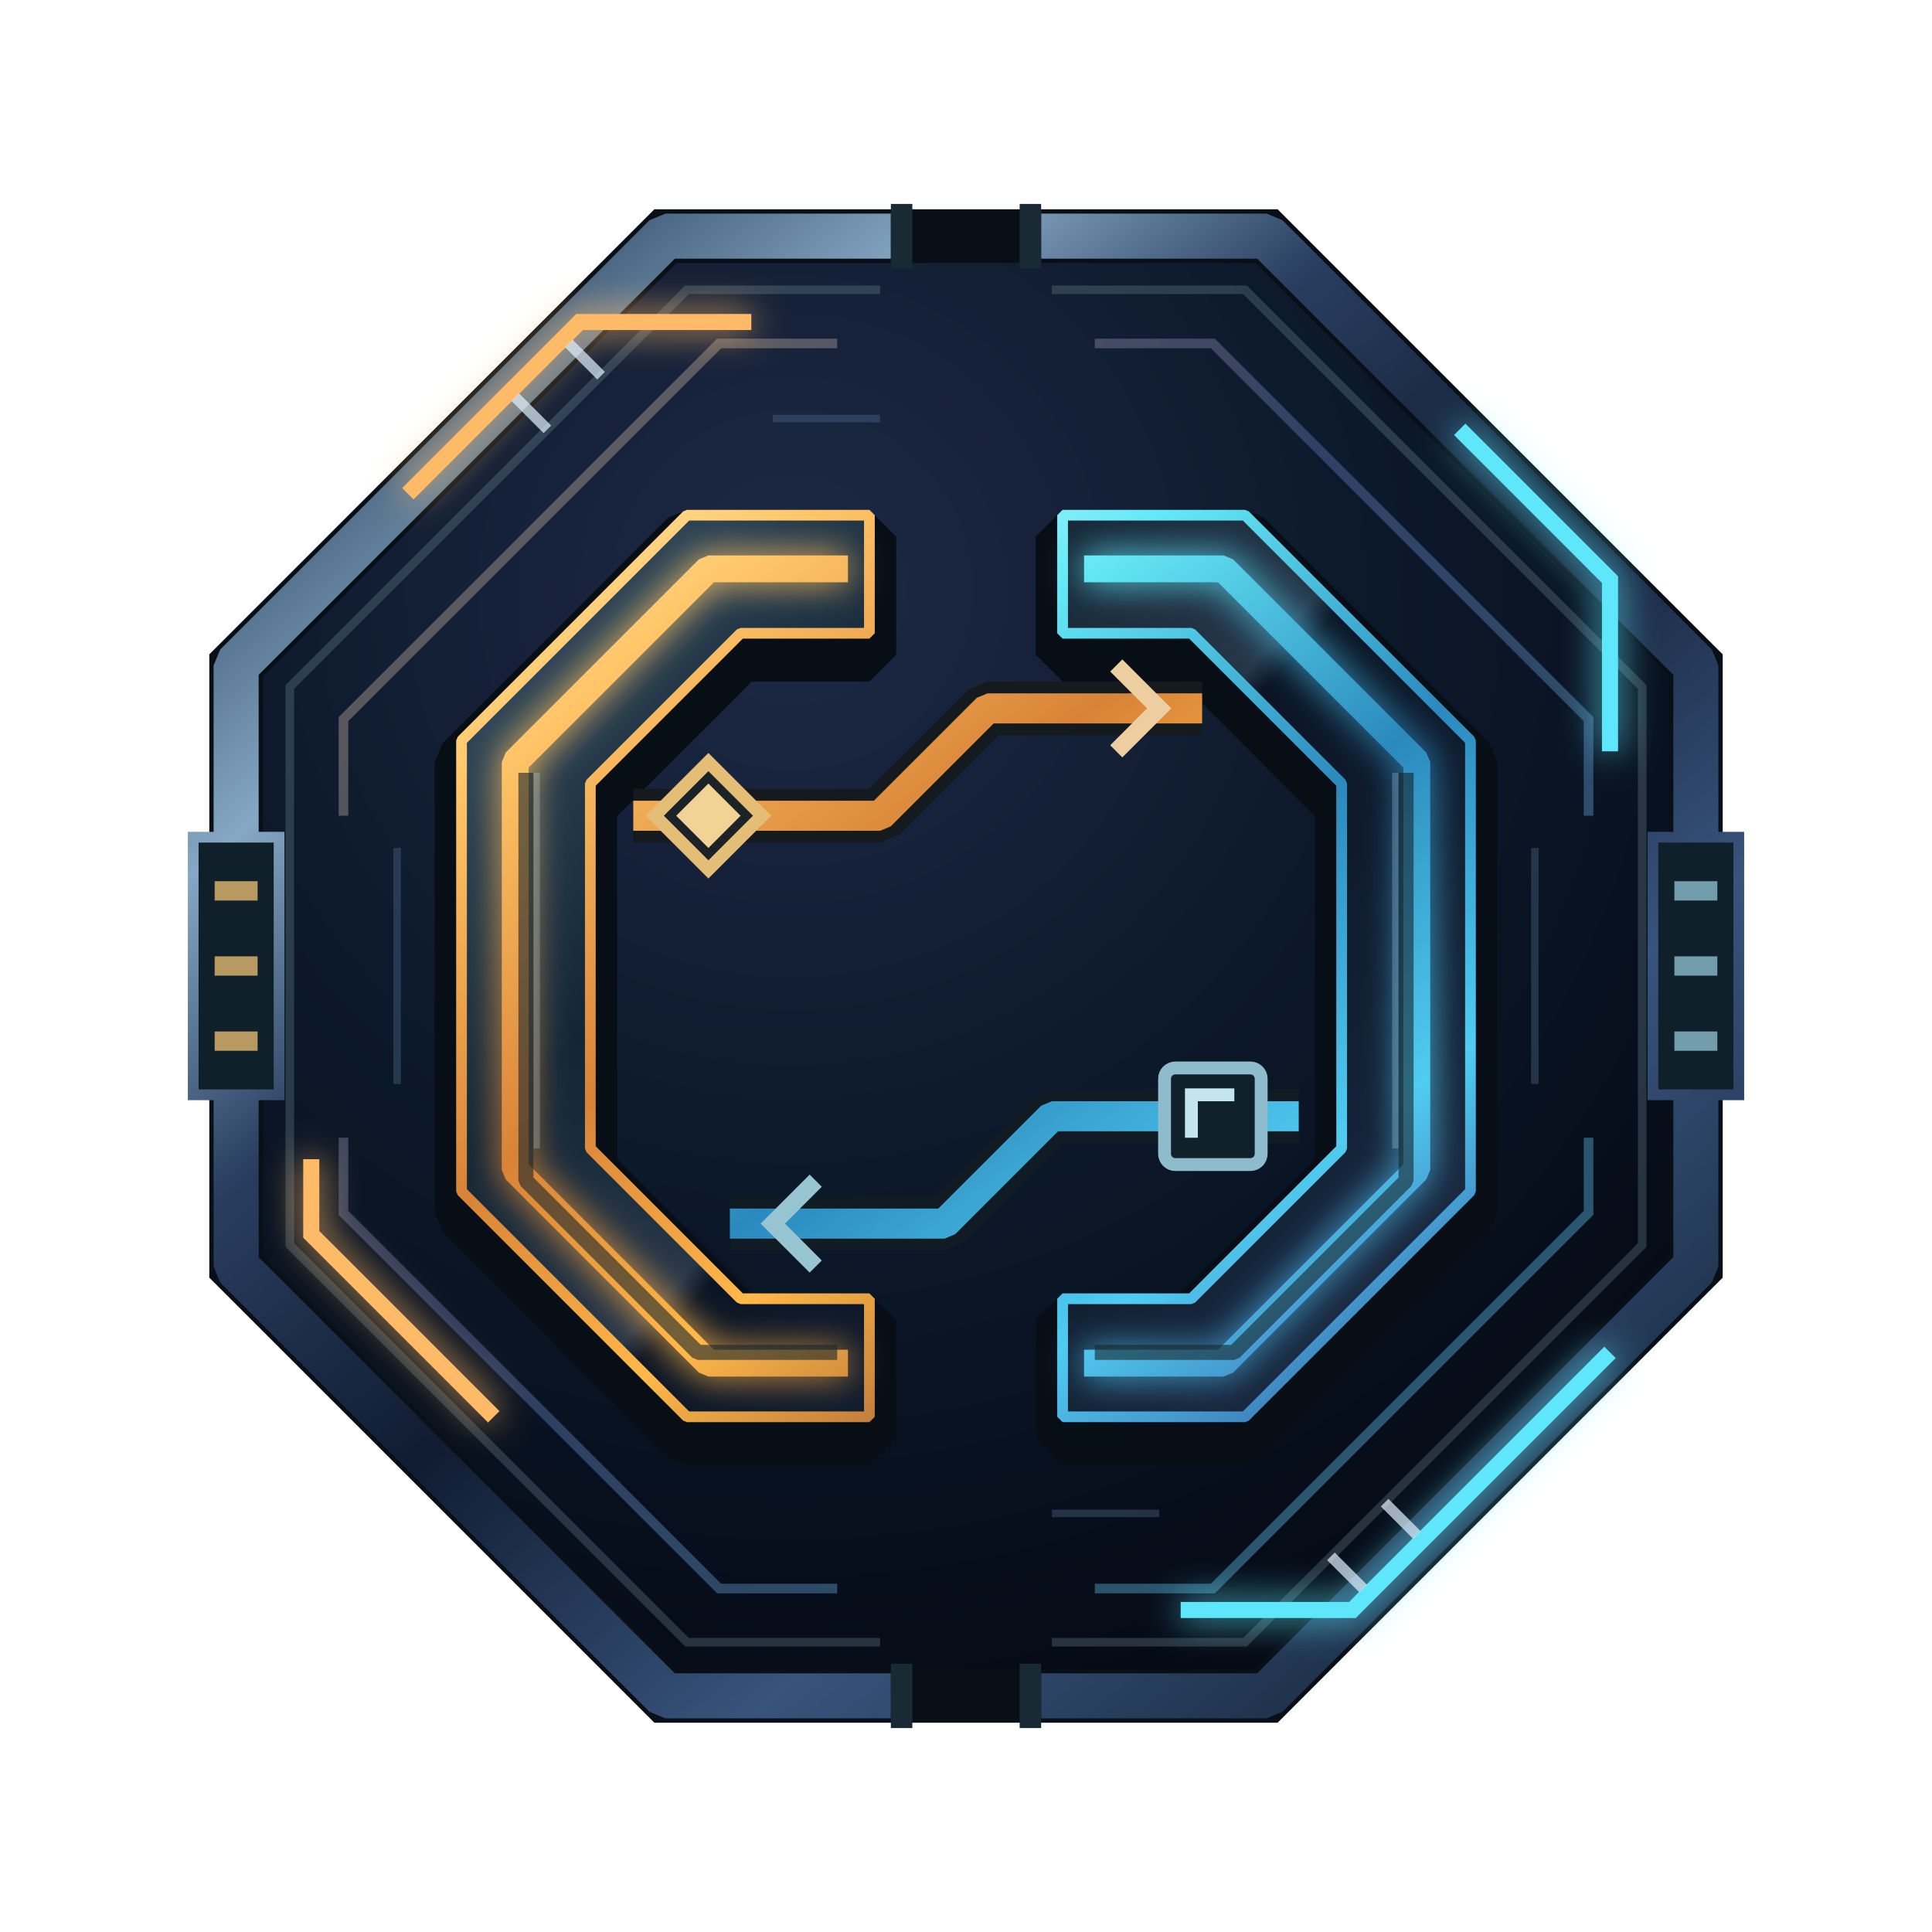
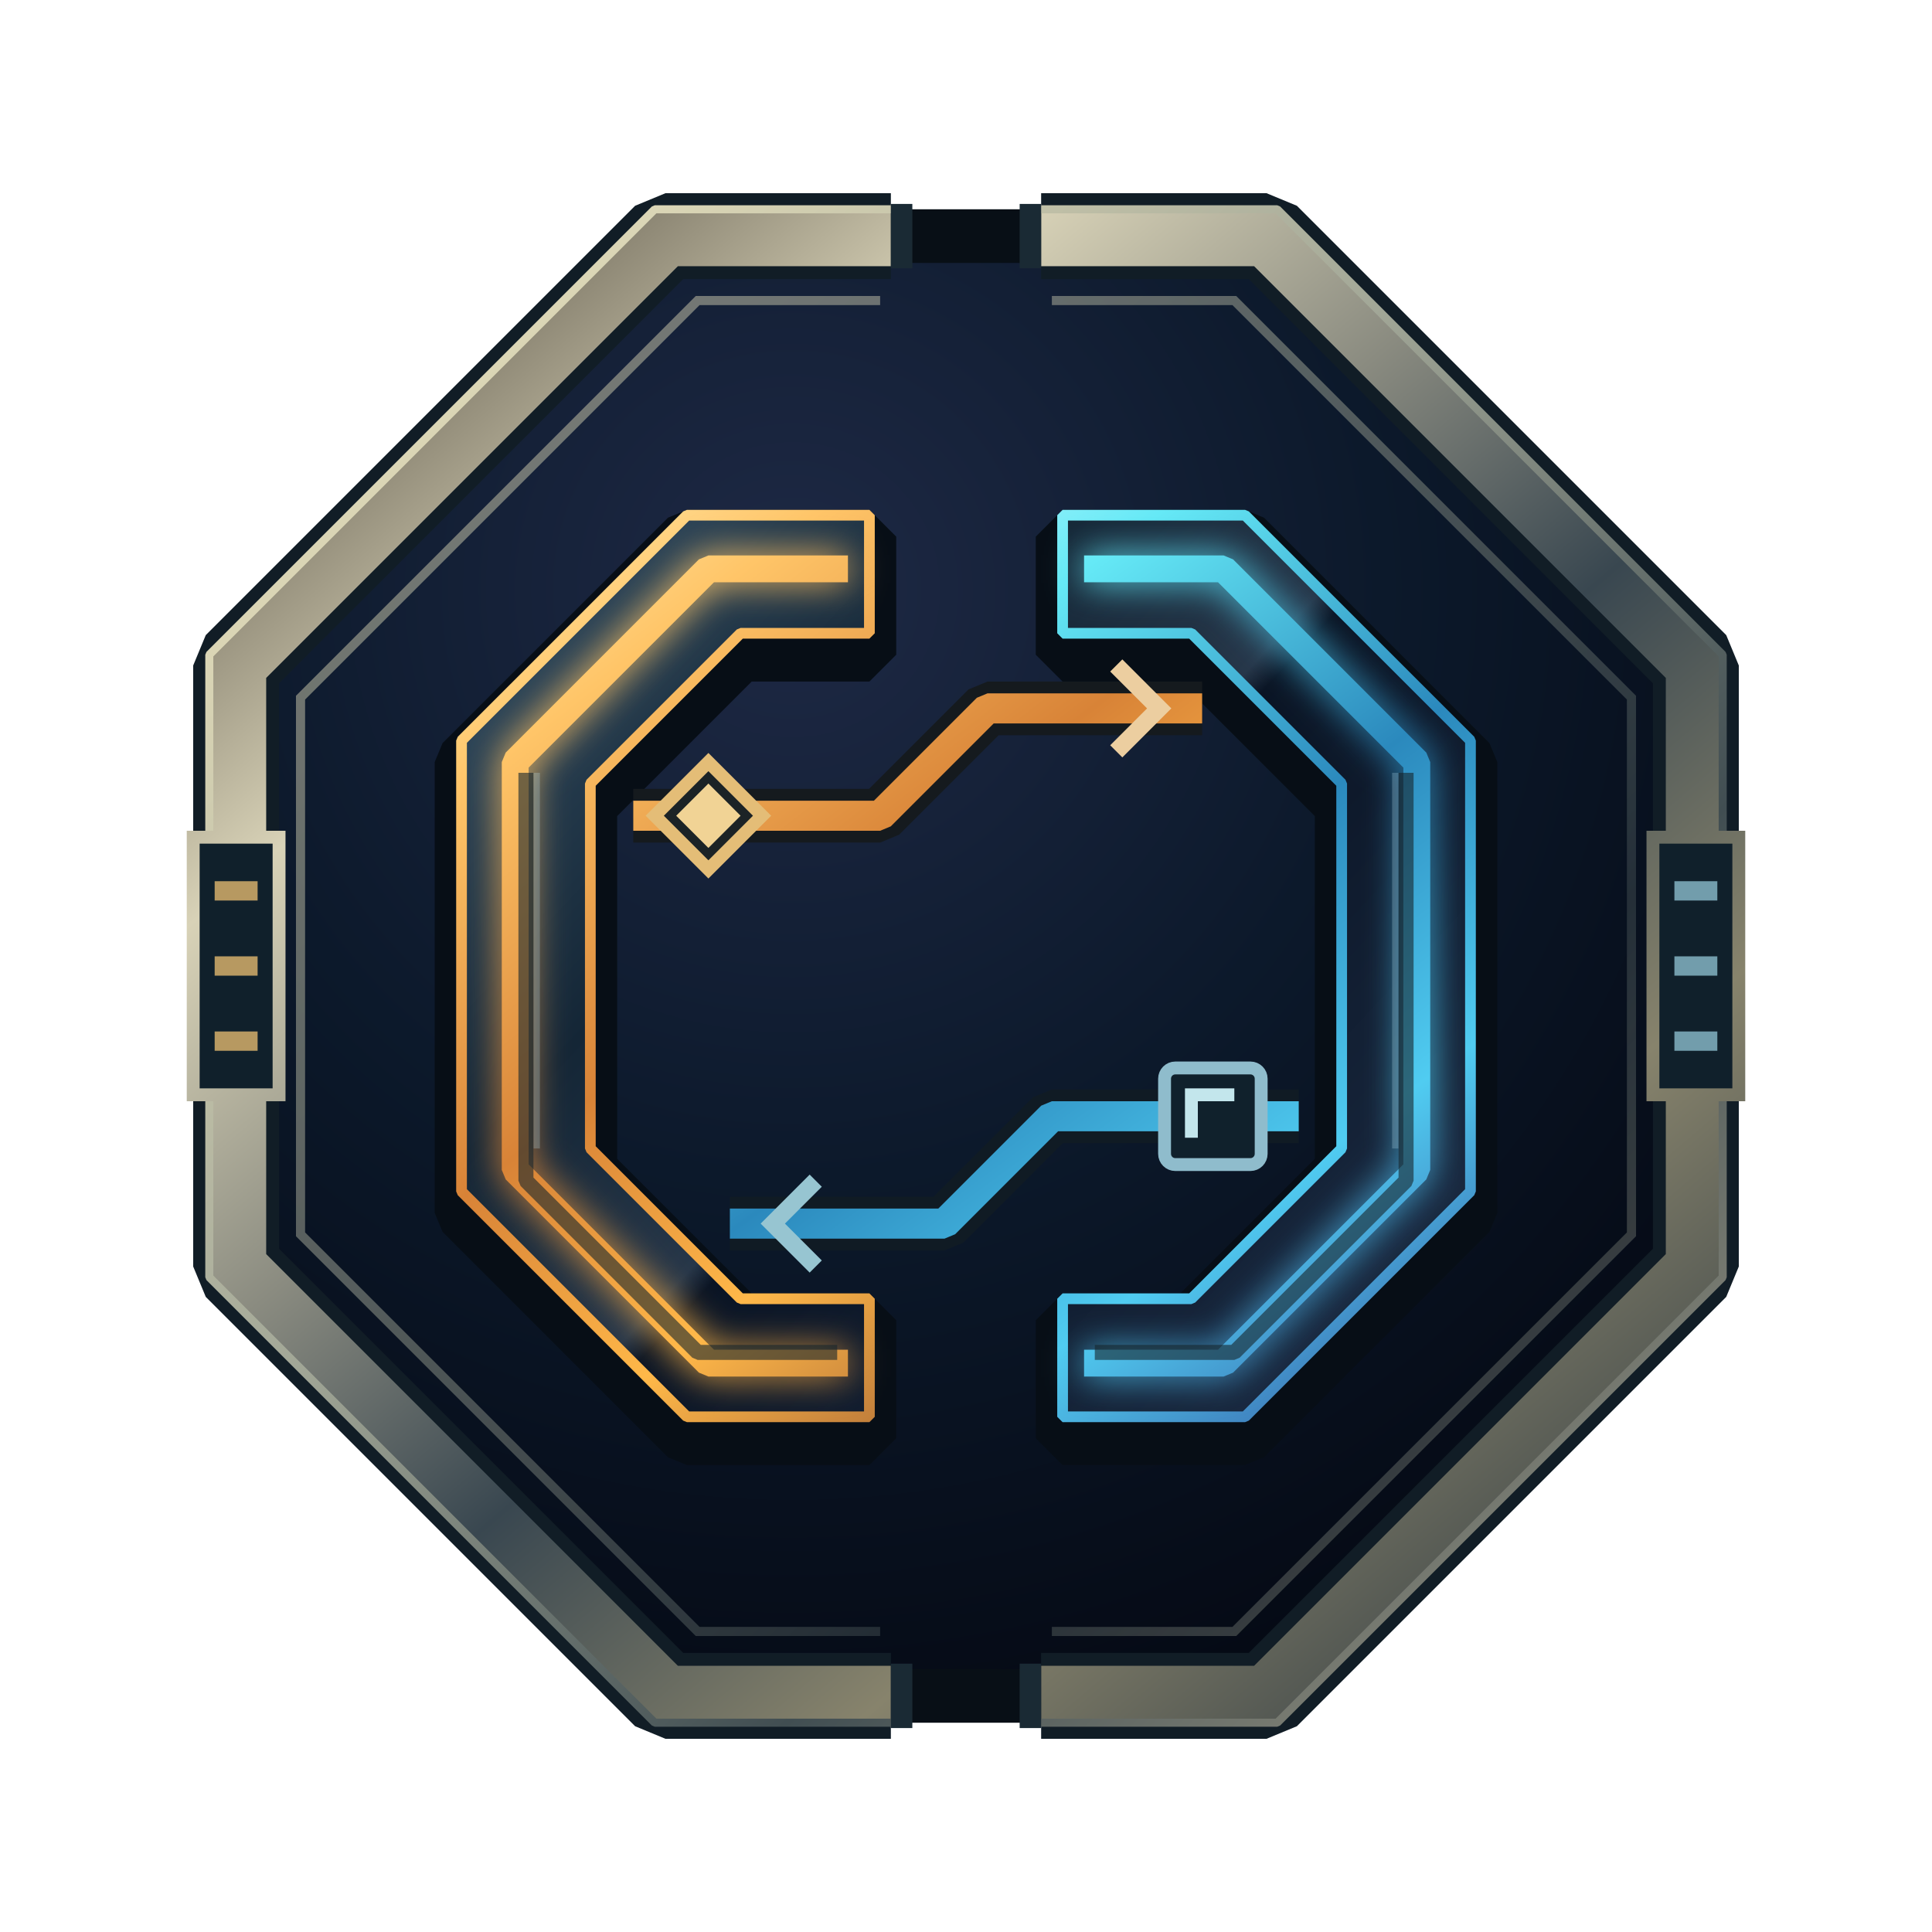
<svg xmlns="http://www.w3.org/2000/svg" viewBox="0 0 180 180" role="img" aria-labelledby="ncp-mark-title ncp-mark-desc">
  <defs>
    <radialGradient id="ncp-seat" cx="38%" cy="24%" r="85%">
      <stop stop-color="#1e2945" />
      <stop offset=".48" stop-color="#0c192b" />
      <stop offset="1" stop-color="#040812" />
    </radialGradient>
    <linearGradient id="ncp-rim" x1="35" y1="26" x2="147" y2="158" gradientUnits="userSpaceOnUse">
-       <stop stop-color="#243b57" />
-       <stop offset=".18" stop-color="#86a8c4" />
-       <stop offset=".32" stop-color="#293e60" />
-       <stop offset=".5" stop-color="#101c31" />
-       <stop offset=".72" stop-color="#38537c" />
-       <stop offset="1" stop-color="#122235" />
+       <stop stop-color="#655f51" />
+       <stop offset=".2" stop-color="#d8d2b7" />
+       <stop offset=".38" stop-color="#8a8b80" />
+       <stop offset=".55" stop-color="#394750" />
+       <stop offset=".76" stop-color="#87836c" />
+       <stop offset="1" stop-color="#333d43" />
    </linearGradient>
    <linearGradient id="ncp-amber" x1="42" y1="47" x2="108" y2="132" gradientUnits="userSpaceOnUse">
      <stop stop-color="#ffefb4" />
      <stop offset=".2" stop-color="#ffc568" />
      <stop offset=".48" stop-color="#d88337" />
      <stop offset=".7" stop-color="#ffb849" />
      <stop offset="1" stop-color="#87482d" />
    </linearGradient>
    <linearGradient id="ncp-blue" x1="74" y1="46" x2="138" y2="133" gradientUnits="userSpaceOnUse">
      <stop stop-color="#d0fbff" />
      <stop offset=".2" stop-color="#65e9f6" />
      <stop offset=".48" stop-color="#2b89bd" />
      <stop offset=".73" stop-color="#50ccf1" />
      <stop offset="1" stop-color="#344c9a" />
    </linearGradient>
    <linearGradient id="ncp-rail-body" x1="46" y1="50" x2="132" y2="130" gradientUnits="userSpaceOnUse">
      <stop stop-color="#365064" />
      <stop offset=".32" stop-color="#142636" />
      <stop offset=".51" stop-color="#263649" />
      <stop offset=".53" stop-color="#0a1424" />
      <stop offset="1" stop-color="#1b2b43" />
    </linearGradient>
-     <linearGradient id="ncp-spectrum" x1="25" y1="25" x2="155" y2="155" gradientUnits="userSpaceOnUse">
-       <stop stop-color="#ffd184" />
-       <stop offset=".44" stop-color="#6473b2" />
-       <stop offset="1" stop-color="#59dcfa" />
+     <linearGradient id="ncp-bevel" x1="29" y1="28" x2="151" y2="153" gradientUnits="userSpaceOnUse">
+       <stop stop-color="#ece4bf" />
+       <stop offset=".4" stop-color="#a2a797" />
+       <stop offset=".72" stop-color="#414e52" />
+       <stop offset="1" stop-color="#929080" />
    </linearGradient>
    <filter id="ncp-emission" x="-60%" y="-60%" width="220%" height="220%" color-interpolation-filters="sRGB">
      <feGaussianBlur stdDeviation="1.7" />
      <feMerge>
        <feMergeNode />
        <feMergeNode in="SourceGraphic" />
      </feMerge>
    </filter>
  </defs>
  <style>
    .ncp-request-light { animation: ncp-request-light 8s ease-in-out infinite; }
    .ncp-outcome-light { animation: ncp-outcome-light 8s ease-in-out infinite; }
    .ncp-request-trace, .ncp-outcome-trace { fill: none; stroke-linecap: round; stroke-dasharray: 10 90; opacity: 0; }
    .ncp-request-trace { animation: ncp-request-travel 8s linear infinite; }
    .ncp-outcome-trace { animation: ncp-outcome-travel 8s linear infinite; }
    @keyframes ncp-request-travel { 0%, 7% { stroke-dashoffset: 10; opacity: 0; } 10% { opacity: .9; } 38% { stroke-dashoffset: -70; opacity: .9; } 43%, 100% { stroke-dashoffset: -70; opacity: 0; } }
    @keyframes ncp-outcome-travel { 0%, 48% { stroke-dashoffset: 10; opacity: 0; } 51% { opacity: .9; } 79% { stroke-dashoffset: -70; opacity: .9; } 84%, 100% { stroke-dashoffset: -70; opacity: 0; } }
    @keyframes ncp-request-light { 0%, 48%, 100% { opacity: .4; } 20%, 30% { opacity: 1; } }
    @keyframes ncp-outcome-light { 0%, 42%, 100% { opacity: .4; } 66%, 76% { opacity: 1; } }
    @media (prefers-reduced-motion: reduce) {
      .ncp-request-light, .ncp-outcome-light, .ncp-request-trace, .ncp-outcome-trace { animation: none; }
    }
  </style>
  <g id="ncp-housing" fill="none">
    <path d="M62 22H118L158 62V118L118 158H62L22 118V62Z" fill="url(#ncp-seat)" stroke="#080f16" stroke-width="5" />
-     <path d="M83 22H62L22 62V118L62 158H83 M97 22H118L158 62V118L118 158H97" stroke="url(#ncp-rim)" stroke-width="4.2" stroke-linejoin="bevel" />
-     <path d="M82 27H64L27 64V116L64 153H82 M98 27H116L153 64V116L116 153H98" stroke="#8cabb7" stroke-opacity=".25" stroke-width=".8" />
-     <path d="M78 32H67L32 67V76 M32 106V113L67 148H78 M102 32H113L148 67V76 M148 106V113L113 148H102" stroke="url(#ncp-spectrum)" stroke-opacity=".42" stroke-width=".9" />
-     <path d="M38 46 54 30H70 M29 108V115L46 132" stroke="#ffba68" stroke-width="1.5" filter="url(#ncp-emission)" />
-     <path d="M110 150H126L150 126 M150 70V54L136 40" stroke="#5ee6fa" stroke-width="1.5" filter="url(#ncp-emission)" />
-     <path d="M48 37 51 40 M53 32 56 35 M124 145 127 148 M129 140 132 143" stroke="#e2f2ff" stroke-opacity=".7" stroke-width="1" />
-     <path d="M72 39H82 M98 141H108 M37 79V101 M143 79V101" stroke="#567298" stroke-opacity=".35" stroke-width=".7" />
+     <path d="M83 22H62L22 62V118L62 158H83 M97 22H118L158 62V118L118 158H97" stroke="#111d26" stroke-width="8" stroke-linejoin="bevel" />
+     <path d="M83 22H62L22 62V118L62 158H83 M97 22H118L158 62V118L118 158H97" stroke="url(#ncp-rim)" stroke-width="5.6" stroke-linejoin="bevel" />
+     <path d="M83 19.5H61L19.5 61V119L61 160.5H83 M97 19.5H119L160.5 61V119L119 160.5H97" stroke="url(#ncp-bevel)" stroke-width=".75" stroke-linejoin="bevel" />
+     <path d="M82 28H65L28 65V115L65 152H82 M98 28H115L152 65V115L115 152H98" stroke="url(#ncp-bevel)" stroke-opacity=".5" stroke-width=".85" />
    <path d="M84 19V25 M96 19V25 M84 155V161 M96 155V161" stroke="#1a2a34" stroke-width="2" />
-     <path d="M18 78H26V102H18Z M154 78H162V102H154Z" fill="#10202b" stroke="url(#ncp-rim)" stroke-width="1" />
+     <path d="M18 78H26V102H18Z M154 78H162V102H154Z" fill="#10202b" stroke="url(#ncp-rim)" stroke-width="1.2" />
    <path d="M20 83H24 M20 90H24 M20 97H24" stroke="#b79961" stroke-width="1.8" />
    <path d="M156 83H160 M156 90H160 M156 97H160" stroke="#729dac" stroke-width="1.8" />
  </g>
  <g id="ncp-contract-rails" stroke-linejoin="bevel">
    <path d="M81 48H64L43 69V111L64 132H81V121H69L55 107V73L69 59H81Z" fill="#070e16" stroke="#070e16" stroke-width="5" transform="translate(0 2)" />
    <path d="M99 48H116L137 69V111L116 132H99V121H111L125 107V73L111 59H99Z" fill="#070e16" stroke="#070e16" stroke-width="5" transform="translate(0 2)" />
    <path d="M81 48H64L43 69V111L64 132H81V121H69L55 107V73L69 59H81Z" fill="url(#ncp-rail-body)" stroke="url(#ncp-amber)" stroke-width="1" />
    <path d="M99 48H116L137 69V111L116 132H99V121H111L125 107V73L111 59H99Z" fill="url(#ncp-rail-body)" stroke="url(#ncp-blue)" stroke-width="1" />
    <path d="M79 53H66L48 71V109L66 127H79" fill="none" stroke="url(#ncp-amber)" stroke-width="2.5" filter="url(#ncp-emission)" />
    <path d="M101 53H114L132 71V109L114 127H101" fill="none" stroke="url(#ncp-blue)" stroke-width="2.5" filter="url(#ncp-emission)" />
    <path d="M50 72V107 M130 72V107" fill="none" stroke="#bfe5f5" stroke-opacity=".25" stroke-width=".6" />
    <path d="M49 72V110L65 126H78 M131 72V110L115 126H102" fill="none" stroke="#16252c" stroke-opacity=".6" stroke-width="1.4" />
    <path d="M59 76H82L92 66H112" fill="none" stroke="#151a1e" stroke-width="5" />
    <path d="M59 76H82L92 66H112" fill="none" stroke="url(#ncp-amber)" stroke-width="2.8" />
    <path d="M121 104H98L88 114H68" fill="none" stroke="#101b24" stroke-width="5" />
    <path d="M121 104H98L88 114H68" fill="none" stroke="url(#ncp-blue)" stroke-width="2.8" />
    <path d="M59 76H82L92 66H112" stroke="#fff0c3" stroke-width="2.2" class="ncp-request-trace" filter="url(#ncp-emission)" />
    <path d="M121 104H98L88 114H68" stroke="#dcfcff" stroke-width="2.2" class="ncp-outcome-trace" filter="url(#ncp-emission)" />
  </g>
  <g id="ncp-path-identities">
    <path d="M104 62 108 66 104 70" fill="none" stroke="#eccea0" stroke-width="1.6" />
    <path d="M76 110 72 114 76 118" fill="none" stroke="#97c5d1" stroke-width="1.6" />
    <path d="M66 71 71 76 66 81 61 76Z" fill="#1c2326" stroke="#e4bd77" stroke-width="1.2" />
    <path d="M66 73 69 76 66 79 63 76Z" fill="#f1d395" class="ncp-request-light" />
    <rect x="108.5" y="99.5" width="9" height="9" rx="1" fill="#10212c" stroke="#8fbccc" stroke-width="1.2" />
    <path d="M111 106V102H115" fill="none" stroke="#c3e6ec" stroke-width="1.2" class="ncp-outcome-light" />
  </g>
</svg>
